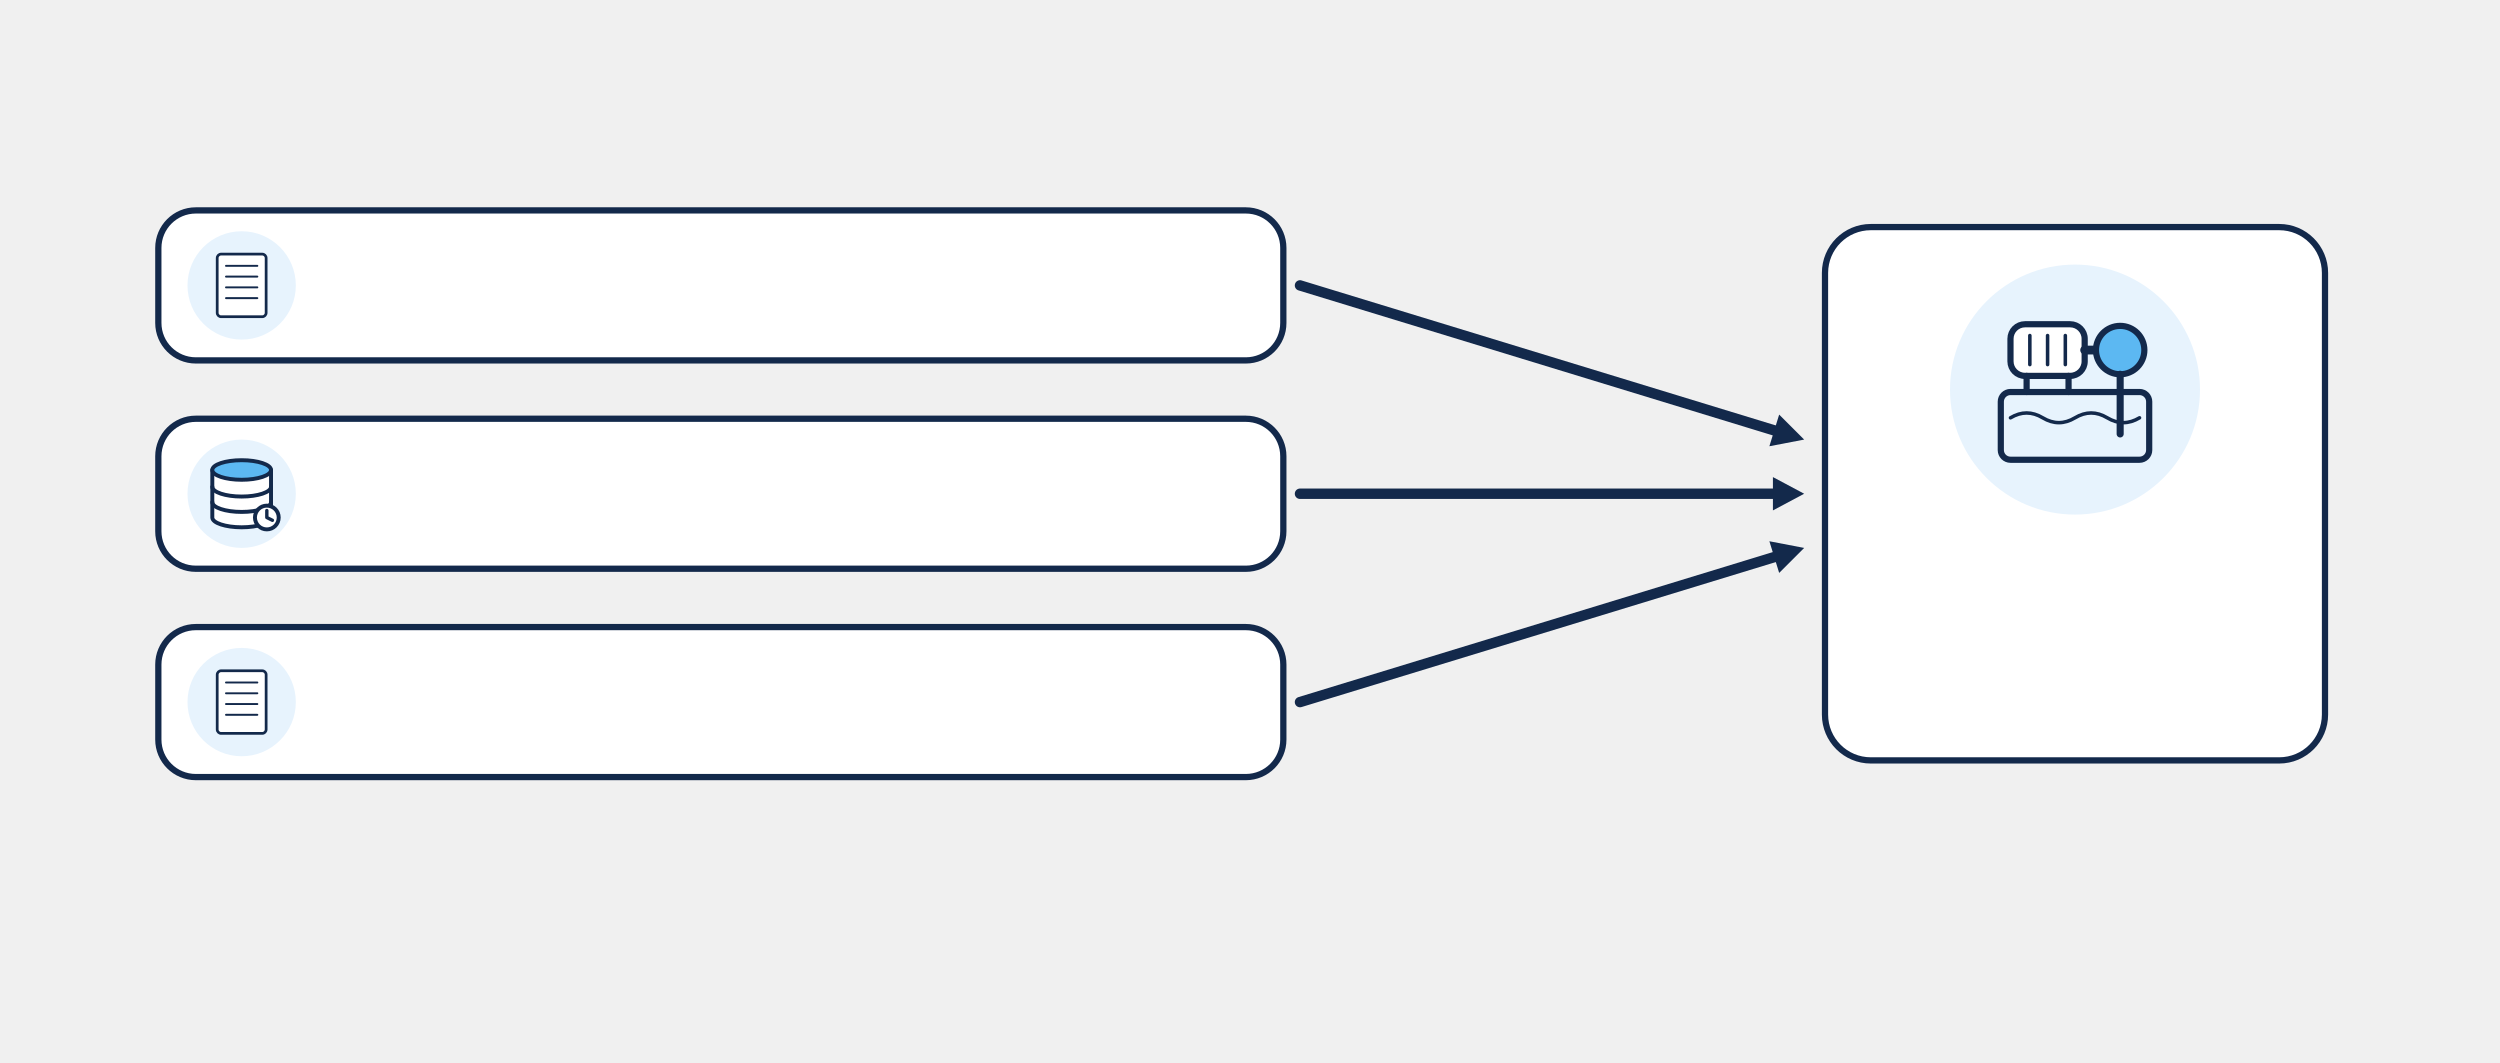
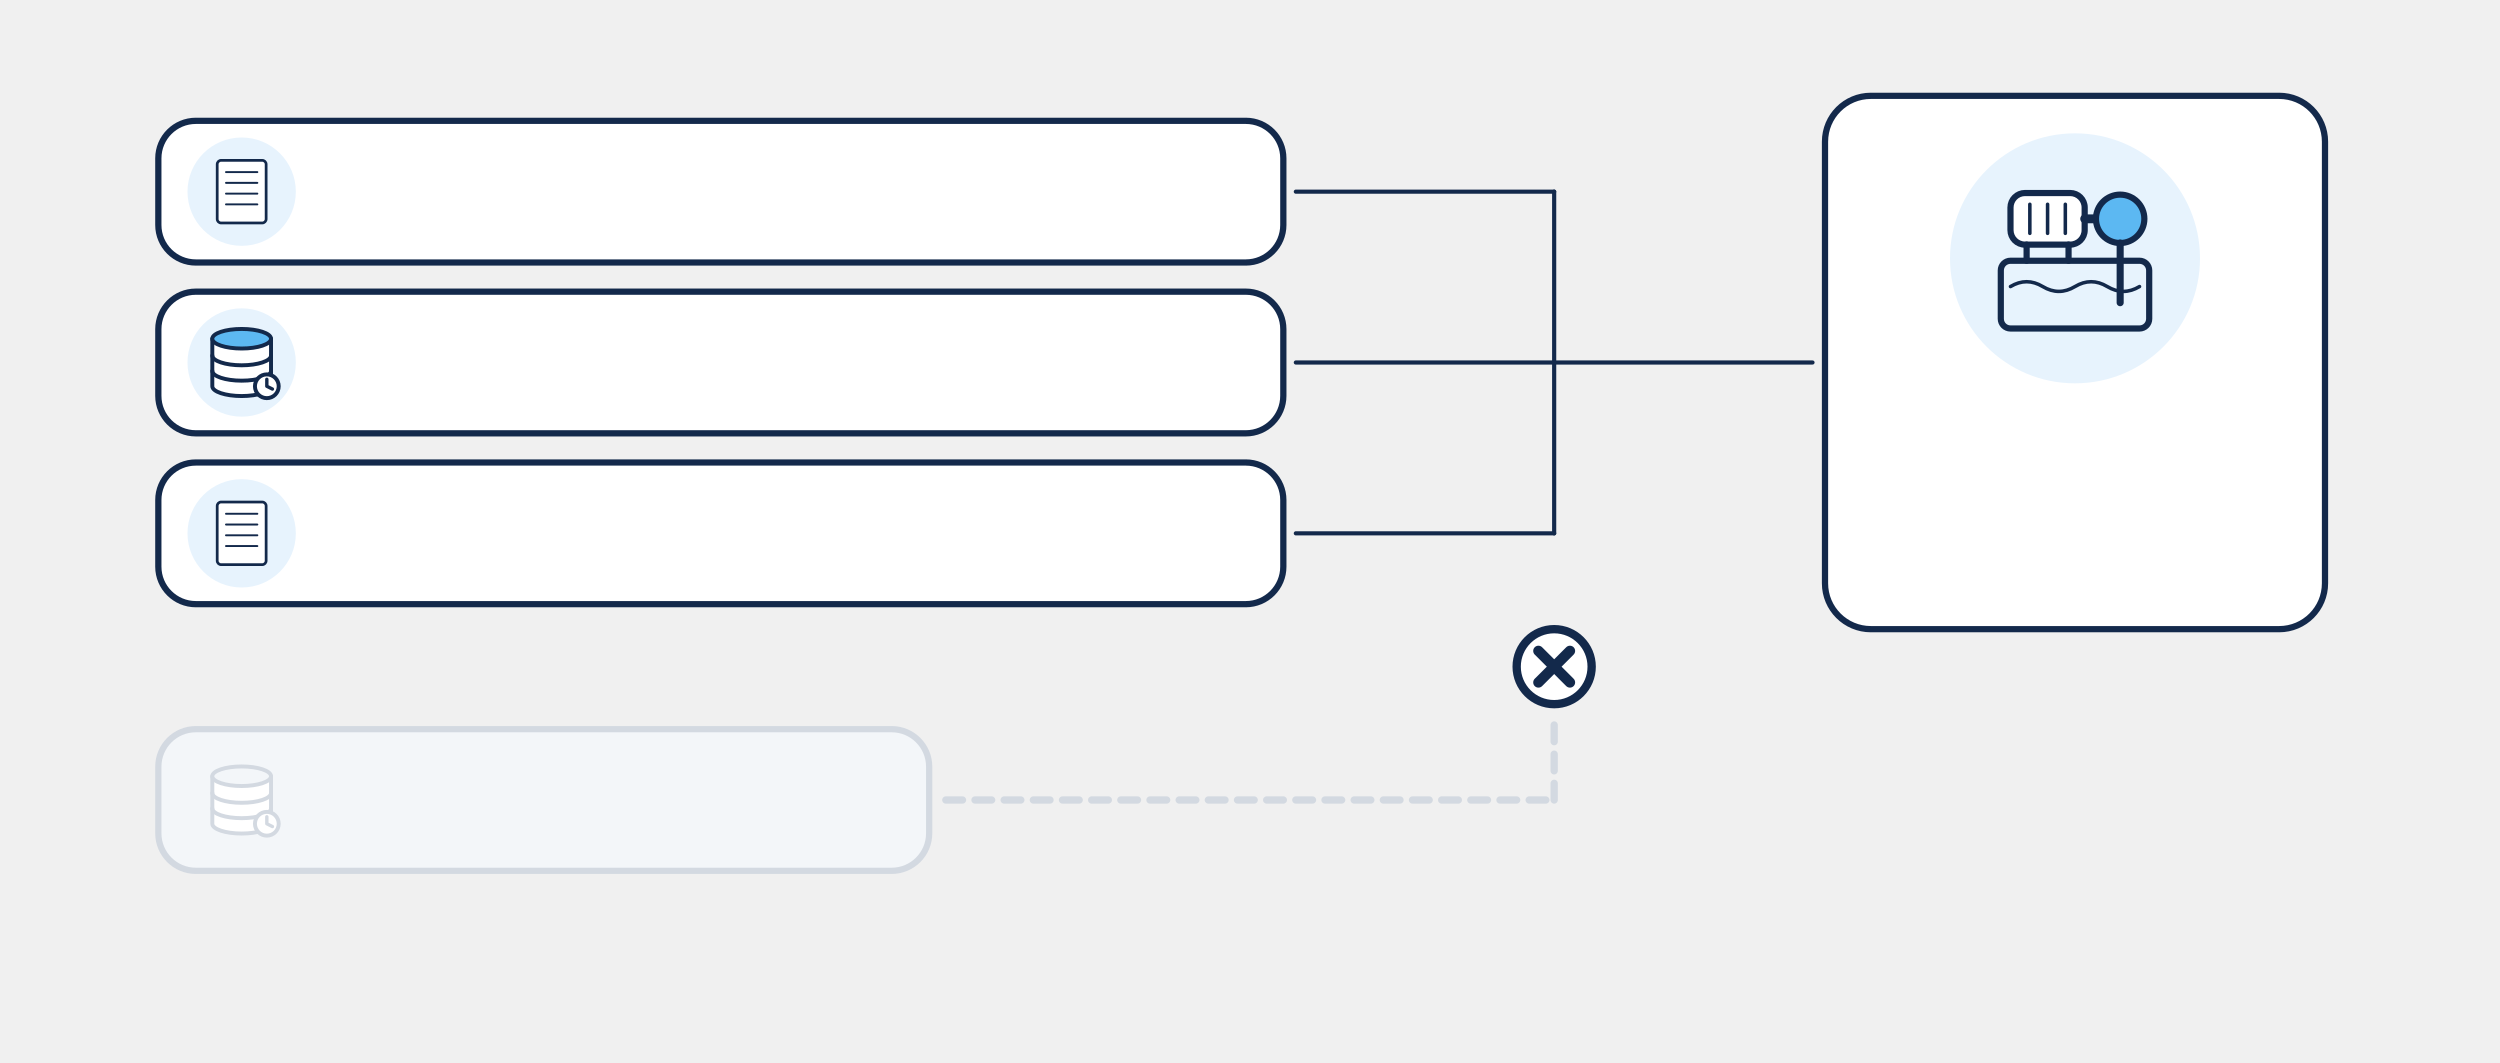
<svg xmlns="http://www.w3.org/2000/svg" viewBox="0 0 1200 510" width="1200" height="510">
-   <g transform="translate(0 91)">
-     <rect x="876.0" y="18" width="240" height="256" rx="22" ry="22" fill="#FFFFFF" stroke="#13294B" stroke-width="3" stroke-linecap="round" stroke-linejoin="round" />
-     <circle cx="996" cy="96" r="60" fill="#E7F3FD" stroke="none" stroke-width="0" stroke-linecap="round" stroke-linejoin="round" />
-     <g transform="translate(996 94.06452) scale(0.7741935)">
+   <g transform="translate(0 52)">
+     <rect x="876.0" y="-6" width="240" height="256" rx="22" ry="22" fill="#FFFFFF" stroke="#13294B" stroke-width="3" stroke-linecap="round" stroke-linejoin="round" />
+     <circle cx="996" cy="72" r="60" fill="#E7F3FD" stroke="none" stroke-width="0" stroke-linecap="round" stroke-linejoin="round" />
+     <g transform="translate(996 70.06452) scale(0.7741935)">
      <rect x="-46" y="4" width="92" height="42" rx="6" ry="6" fill="#E7F3FD" stroke="#13294B" stroke-width="3.84" stroke-linecap="round" stroke-linejoin="round" />
      <path d="M -40,20 q 10,-6 20,0 t 20,0 t 20,0 t 20,0" stroke="#13294B" stroke-width="2.20" fill="none" stroke-linecap="round" stroke-linejoin="round" />
      <rect x="-40" y="-38" width="46" height="32" rx="9" ry="9" fill="#FFFFFF" stroke="#13294B" stroke-width="3.84" stroke-linecap="round" stroke-linejoin="round" />
      <line x1="-28" y1="-31" x2="-28" y2="-13" stroke="#13294B" stroke-width="2.20" fill="none" stroke-linecap="round" stroke-linejoin="round" />
      <line x1="-17" y1="-31" x2="-17" y2="-13" stroke="#13294B" stroke-width="2.20" fill="none" stroke-linecap="round" stroke-linejoin="round" />
      <line x1="-6" y1="-31" x2="-6" y2="-13" stroke="#13294B" stroke-width="2.20" fill="none" stroke-linecap="round" stroke-linejoin="round" />
      <line x1="6" y1="-22" x2="14" y2="-22" stroke="#13294B" stroke-width="5.49" fill="none" stroke-linecap="round" stroke-linejoin="round" />
      <circle cx="28" cy="-22" r="15" fill="#5CB8F2" stroke="#13294B" stroke-width="3.84" stroke-linecap="round" stroke-linejoin="round" />
      <line x1="28" y1="-7" x2="28" y2="30" stroke="#13294B" stroke-width="4.39" fill="none" stroke-linecap="round" stroke-linejoin="round" />
      <line x1="-30" y1="-6" x2="-30" y2="4" stroke="#13294B" stroke-width="3.84" fill="none" stroke-linecap="round" stroke-linejoin="round" />
      <line x1="-4" y1="-6" x2="-4" y2="4" stroke="#13294B" stroke-width="3.84" fill="none" stroke-linecap="round" stroke-linejoin="round" />
    </g>
-     <rect x="76" y="10.0" width="540" height="72" rx="18" ry="18" fill="#FFFFFF" stroke="#13294B" stroke-width="3" stroke-linecap="round" stroke-linejoin="round" />
-     <circle cx="116" cy="46" r="26" fill="#E7F3FD" stroke="none" stroke-width="0" stroke-linecap="round" stroke-linejoin="round" />
-     <g transform="translate(116 46) scale(0.2348387)">
+     <rect x="76" y="6.0" width="540" height="68" rx="18" ry="18" fill="#FFFFFF" stroke="#13294B" stroke-width="3" stroke-linecap="round" stroke-linejoin="round" />
+     <circle cx="116" cy="40" r="26" fill="#E7F3FD" stroke="none" stroke-width="0" stroke-linecap="round" stroke-linejoin="round" />
+     <g transform="translate(116 40) scale(0.2348387)">
      <rect x="-50" y="-64" width="100" height="128" rx="8" ry="8" fill="#FFFFFF" stroke="#13294B" stroke-width="5.60" stroke-linecap="round" stroke-linejoin="round" />
      <line x1="-32" y1="-40" x2="32" y2="-40" stroke="#13294B" stroke-width="4.00" fill="none" stroke-linecap="round" stroke-linejoin="round" />
      <line x1="-32" y1="-18" x2="32" y2="-18" stroke="#13294B" stroke-width="4.00" fill="none" stroke-linecap="round" stroke-linejoin="round" />
      <line x1="-32" y1="4" x2="32" y2="4" stroke="#13294B" stroke-width="4.00" fill="none" stroke-linecap="round" stroke-linejoin="round" />
      <line x1="-32" y1="26" x2="32" y2="26" stroke="#13294B" stroke-width="4.00" fill="none" stroke-linecap="round" stroke-linejoin="round" />
    </g>
-     <path d="M 624.0,46.0 L 854.6,116.5" stroke="#13294B" stroke-width="5" fill="none" stroke-linecap="round" stroke-linejoin="round" />
-     <polygon points="866.0,120.0 849.3,123.2 854.0,108.0" fill="#13294B" stroke="none" stroke-width="0" stroke-linecap="round" stroke-linejoin="round" />
-     <rect x="76" y="110.0" width="540" height="72" rx="18" ry="18" fill="#FFFFFF" stroke="#13294B" stroke-width="3" stroke-linecap="round" stroke-linejoin="round" />
-     <circle cx="116" cy="146" r="26" fill="#E7F3FD" stroke="none" stroke-width="0" stroke-linecap="round" stroke-linejoin="round" />
-     <g transform="translate(116 146) scale(0.3354839)">
+     <line x1="622" y1="40" x2="746" y2="40" stroke="#13294B" stroke-width="2" fill="none" stroke-linecap="round" stroke-linejoin="round" />
+     <rect x="76" y="88.0" width="540" height="68" rx="18" ry="18" fill="#FFFFFF" stroke="#13294B" stroke-width="3" stroke-linecap="round" stroke-linejoin="round" />
+     <circle cx="116" cy="122" r="26" fill="#E7F3FD" stroke="none" stroke-width="0" stroke-linecap="round" stroke-linejoin="round" />
+     <g transform="translate(116 122) scale(0.3354839)">
      <path d="M -42,-34 L -42,34 A 42 14 0 0 0 42,34 L 42,-34" stroke="#13294B" stroke-width="5.65" fill="#FFFFFF" stroke-linecap="round" stroke-linejoin="round" />
      <ellipse cx="0" cy="-34" rx="42" ry="14" fill="#5CB8F2" stroke="#13294B" stroke-width="5.65" stroke-linecap="round" stroke-linejoin="round" />
      <path d="M -42,-10 A 42 14 0 0 0 42,-10" stroke="#13294B" stroke-width="5.65" fill="none" stroke-linecap="round" stroke-linejoin="round" />
      <path d="M -42,12 A 42 14 0 0 0 42,12" stroke="#13294B" stroke-width="5.65" fill="none" stroke-linecap="round" stroke-linejoin="round" />
      <circle cx="36" cy="34" r="17" fill="#FFFFFF" stroke="#13294B" stroke-width="5.65" stroke-linecap="round" stroke-linejoin="round" />
      <path d="M 36,24 L 36,34 L 44,38" stroke="#13294B" stroke-width="4.84" fill="none" stroke-linecap="round" stroke-linejoin="round" />
    </g>
-     <path d="M 624.0,146.0 L 854.1,146.0" stroke="#13294B" stroke-width="5" fill="none" stroke-linecap="round" stroke-linejoin="round" />
-     <polygon points="866.0,146.0 851.0,154.0 851.0,138.0" fill="#13294B" stroke="none" stroke-width="0" stroke-linecap="round" stroke-linejoin="round" />
-     <rect x="76" y="210.0" width="540" height="72" rx="18" ry="18" fill="#FFFFFF" stroke="#13294B" stroke-width="3" stroke-linecap="round" stroke-linejoin="round" />
-     <circle cx="116" cy="246" r="26" fill="#E7F3FD" stroke="none" stroke-width="0" stroke-linecap="round" stroke-linejoin="round" />
-     <g transform="translate(116 246) scale(0.2348387)">
+     <line x1="622" y1="122" x2="746" y2="122" stroke="#13294B" stroke-width="2" fill="none" stroke-linecap="round" stroke-linejoin="round" />
+     <rect x="76" y="170.0" width="540" height="68" rx="18" ry="18" fill="#FFFFFF" stroke="#13294B" stroke-width="3" stroke-linecap="round" stroke-linejoin="round" />
+     <circle cx="116" cy="204" r="26" fill="#E7F3FD" stroke="none" stroke-width="0" stroke-linecap="round" stroke-linejoin="round" />
+     <g transform="translate(116 204) scale(0.2348387)">
      <rect x="-50" y="-64" width="100" height="128" rx="8" ry="8" fill="#FFFFFF" stroke="#13294B" stroke-width="5.60" stroke-linecap="round" stroke-linejoin="round" />
      <line x1="-32" y1="-40" x2="32" y2="-40" stroke="#13294B" stroke-width="4.00" fill="none" stroke-linecap="round" stroke-linejoin="round" />
      <line x1="-32" y1="-18" x2="32" y2="-18" stroke="#13294B" stroke-width="4.00" fill="none" stroke-linecap="round" stroke-linejoin="round" />
      <line x1="-32" y1="4" x2="32" y2="4" stroke="#13294B" stroke-width="4.00" fill="none" stroke-linecap="round" stroke-linejoin="round" />
      <line x1="-32" y1="26" x2="32" y2="26" stroke="#13294B" stroke-width="4.00" fill="none" stroke-linecap="round" stroke-linejoin="round" />
    </g>
-     <path d="M 624.0,246.0 L 854.6,175.5" stroke="#13294B" stroke-width="5" fill="none" stroke-linecap="round" stroke-linejoin="round" />
-     <polygon points="866.0,172.0 854.0,184.0 849.3,168.8" fill="#13294B" stroke="none" stroke-width="0" stroke-linecap="round" stroke-linejoin="round" />
+     <line x1="622" y1="204" x2="746" y2="204" stroke="#13294B" stroke-width="2" fill="none" stroke-linecap="round" stroke-linejoin="round" />
+     <line x1="746" y1="40" x2="746" y2="204" stroke="#13294B" stroke-width="2" fill="none" stroke-linecap="round" stroke-linejoin="round" />
+     <line x1="746" y1="122" x2="870" y2="122" stroke="#13294B" stroke-width="2" fill="none" stroke-linecap="round" stroke-linejoin="round" />
+     <rect x="76" y="298.0" width="370" height="68" rx="18" ry="18" fill="#F3F6F9" stroke="#D3D9E1" stroke-width="3" stroke-linecap="round" stroke-linejoin="round" />
+     <circle cx="116" cy="332" r="26" fill="#F3F6F9" stroke="none" stroke-width="0" stroke-linecap="round" stroke-linejoin="round" />
+     <g transform="translate(116 332) scale(0.3354839)">
+       <path d="M -42,-34 L -42,34 A 42 14 0 0 0 42,34 L 42,-34" stroke="#D3D9E1" stroke-width="5.65" fill="#FFFFFF" stroke-linecap="round" stroke-linejoin="round" />
+       <ellipse cx="0" cy="-34" rx="42" ry="14" fill="#F3F6F9" stroke="#D3D9E1" stroke-width="5.65" stroke-linecap="round" stroke-linejoin="round" />
+       <path d="M -42,-10 A 42 14 0 0 0 42,-10" stroke="#D3D9E1" stroke-width="5.65" fill="none" stroke-linecap="round" stroke-linejoin="round" />
+       <path d="M -42,12 A 42 14 0 0 0 42,12" stroke="#D3D9E1" stroke-width="5.65" fill="none" stroke-linecap="round" stroke-linejoin="round" />
+       <circle cx="36" cy="34" r="17" fill="#FFFFFF" stroke="#D3D9E1" stroke-width="5.65" stroke-linecap="round" stroke-linejoin="round" />
+       <path d="M 36,24 L 36,34 L 44,38" stroke="#D3D9E1" stroke-width="4.84" fill="none" stroke-linecap="round" stroke-linejoin="round" />
+     </g>
+     <line x1="454.0" y1="332.0" x2="462.0" y2="332.0" stroke="#D3D9E1" stroke-width="3.5" fill="none" stroke-linecap="round" stroke-linejoin="round" />
+     <line x1="468.0" y1="332.0" x2="476.0" y2="332.0" stroke="#D3D9E1" stroke-width="3.5" fill="none" stroke-linecap="round" stroke-linejoin="round" />
+     <line x1="482.0" y1="332.0" x2="490.0" y2="332.0" stroke="#D3D9E1" stroke-width="3.5" fill="none" stroke-linecap="round" stroke-linejoin="round" />
+     <line x1="496.0" y1="332.0" x2="504.0" y2="332.0" stroke="#D3D9E1" stroke-width="3.5" fill="none" stroke-linecap="round" stroke-linejoin="round" />
+     <line x1="510.0" y1="332.0" x2="518.0" y2="332.0" stroke="#D3D9E1" stroke-width="3.5" fill="none" stroke-linecap="round" stroke-linejoin="round" />
+     <line x1="524.0" y1="332.0" x2="532.0" y2="332.0" stroke="#D3D9E1" stroke-width="3.5" fill="none" stroke-linecap="round" stroke-linejoin="round" />
+     <line x1="538.0" y1="332.0" x2="546.0" y2="332.0" stroke="#D3D9E1" stroke-width="3.5" fill="none" stroke-linecap="round" stroke-linejoin="round" />
+     <line x1="552.0" y1="332.0" x2="560.0" y2="332.0" stroke="#D3D9E1" stroke-width="3.5" fill="none" stroke-linecap="round" stroke-linejoin="round" />
+     <line x1="566.0" y1="332.0" x2="574.0" y2="332.0" stroke="#D3D9E1" stroke-width="3.5" fill="none" stroke-linecap="round" stroke-linejoin="round" />
+     <line x1="580.0" y1="332.0" x2="588.0" y2="332.0" stroke="#D3D9E1" stroke-width="3.5" fill="none" stroke-linecap="round" stroke-linejoin="round" />
+     <line x1="594.0" y1="332.0" x2="602.0" y2="332.0" stroke="#D3D9E1" stroke-width="3.5" fill="none" stroke-linecap="round" stroke-linejoin="round" />
+     <line x1="608.0" y1="332.0" x2="616.0" y2="332.0" stroke="#D3D9E1" stroke-width="3.5" fill="none" stroke-linecap="round" stroke-linejoin="round" />
+     <line x1="622.0" y1="332.0" x2="630.0" y2="332.0" stroke="#D3D9E1" stroke-width="3.5" fill="none" stroke-linecap="round" stroke-linejoin="round" />
+     <line x1="636.0" y1="332.0" x2="644.0" y2="332.0" stroke="#D3D9E1" stroke-width="3.5" fill="none" stroke-linecap="round" stroke-linejoin="round" />
+     <line x1="650.0" y1="332.0" x2="658.0" y2="332.0" stroke="#D3D9E1" stroke-width="3.5" fill="none" stroke-linecap="round" stroke-linejoin="round" />
+     <line x1="664.0" y1="332.0" x2="672.0" y2="332.0" stroke="#D3D9E1" stroke-width="3.5" fill="none" stroke-linecap="round" stroke-linejoin="round" />
+     <line x1="678.0" y1="332.0" x2="686.0" y2="332.0" stroke="#D3D9E1" stroke-width="3.5" fill="none" stroke-linecap="round" stroke-linejoin="round" />
+     <line x1="692.0" y1="332.0" x2="700.0" y2="332.0" stroke="#D3D9E1" stroke-width="3.5" fill="none" stroke-linecap="round" stroke-linejoin="round" />
+     <line x1="706.0" y1="332.0" x2="714.0" y2="332.0" stroke="#D3D9E1" stroke-width="3.5" fill="none" stroke-linecap="round" stroke-linejoin="round" />
+     <line x1="720.0" y1="332.0" x2="728.0" y2="332.0" stroke="#D3D9E1" stroke-width="3.5" fill="none" stroke-linecap="round" stroke-linejoin="round" />
+     <line x1="734.0" y1="332.0" x2="742.0" y2="332.0" stroke="#D3D9E1" stroke-width="3.5" fill="none" stroke-linecap="round" stroke-linejoin="round" />
+     <line x1="746.0" y1="332.0" x2="746.0" y2="324.0" stroke="#D3D9E1" stroke-width="3.5" fill="none" stroke-linecap="round" stroke-linejoin="round" />
+     <line x1="746.0" y1="318.0" x2="746.0" y2="310.0" stroke="#D3D9E1" stroke-width="3.5" fill="none" stroke-linecap="round" stroke-linejoin="round" />
+     <line x1="746.0" y1="304.0" x2="746.0" y2="296.0" stroke="#D3D9E1" stroke-width="3.5" fill="none" stroke-linecap="round" stroke-linejoin="round" />
+     <circle cx="746" cy="268" r="18" fill="#FFFFFF" stroke="#13294B" stroke-width="4" stroke-linecap="round" stroke-linejoin="round" />
+     <line x1="738.44" y1="260.44" x2="753.56" y2="275.56" stroke="#13294B" stroke-width="5" fill="none" stroke-linecap="round" stroke-linejoin="round" />
+     <line x1="753.56" y1="260.44" x2="738.44" y2="275.56" stroke="#13294B" stroke-width="5" fill="none" stroke-linecap="round" stroke-linejoin="round" />
  </g>
</svg>
